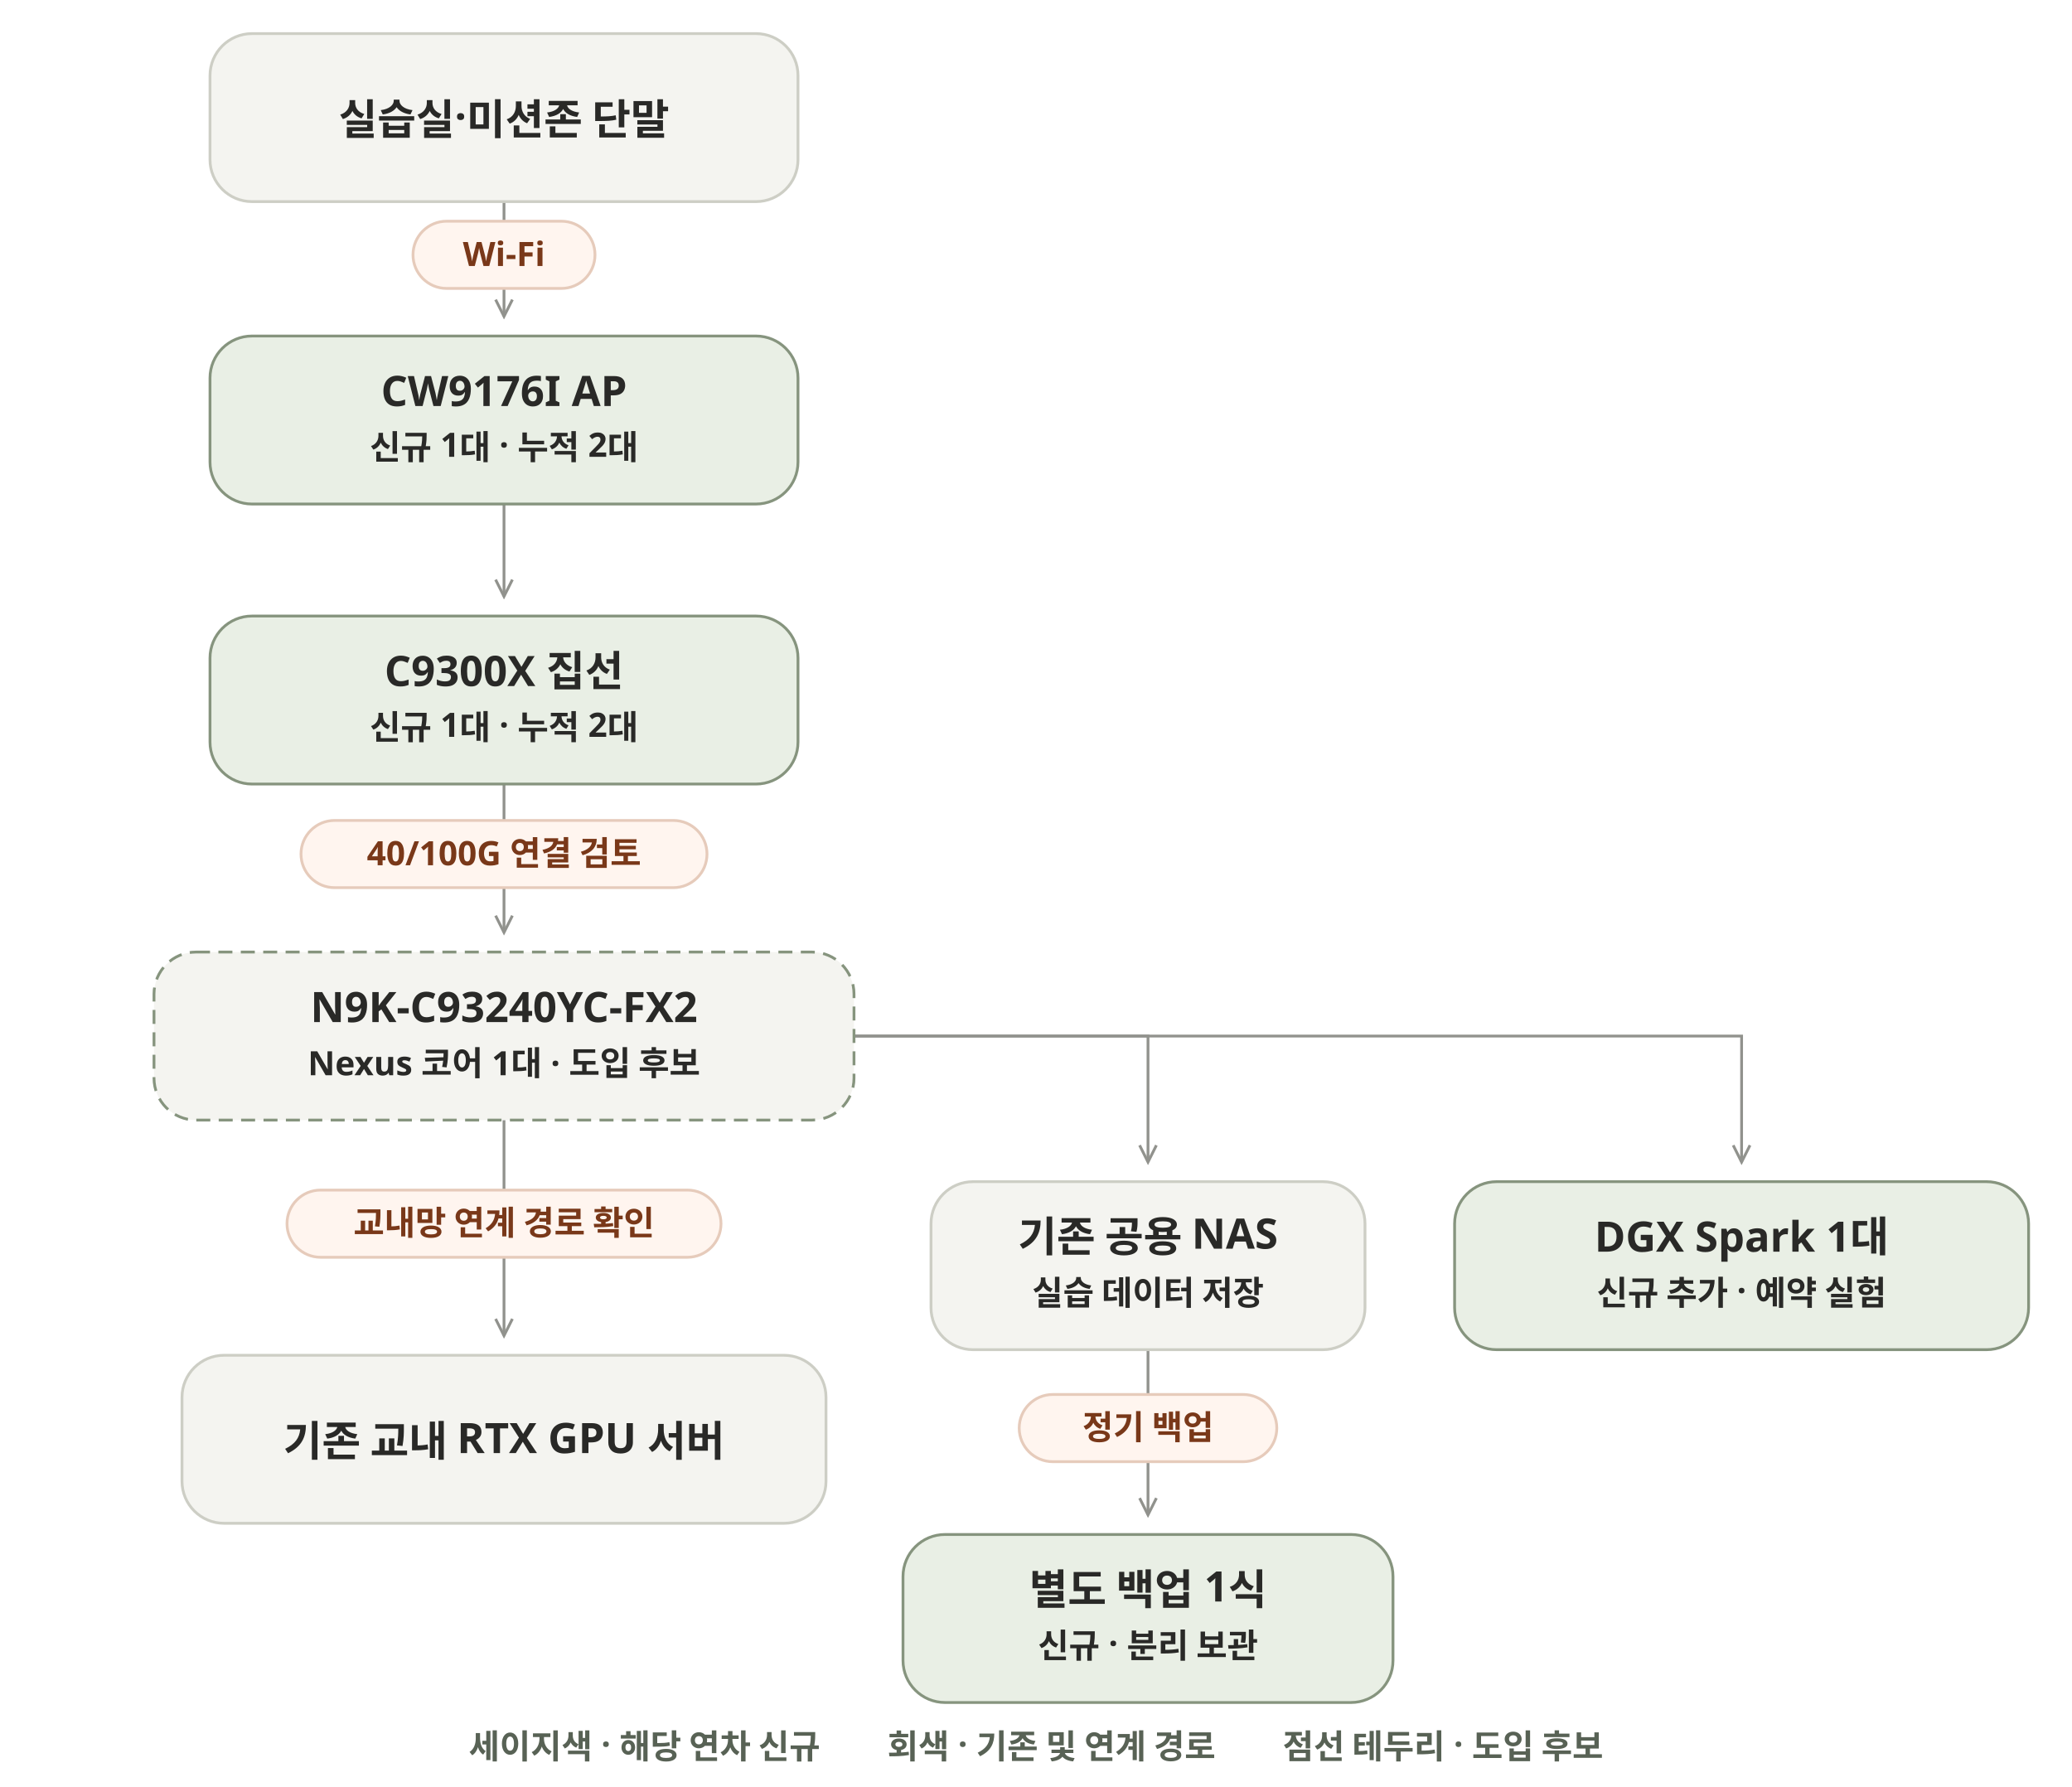
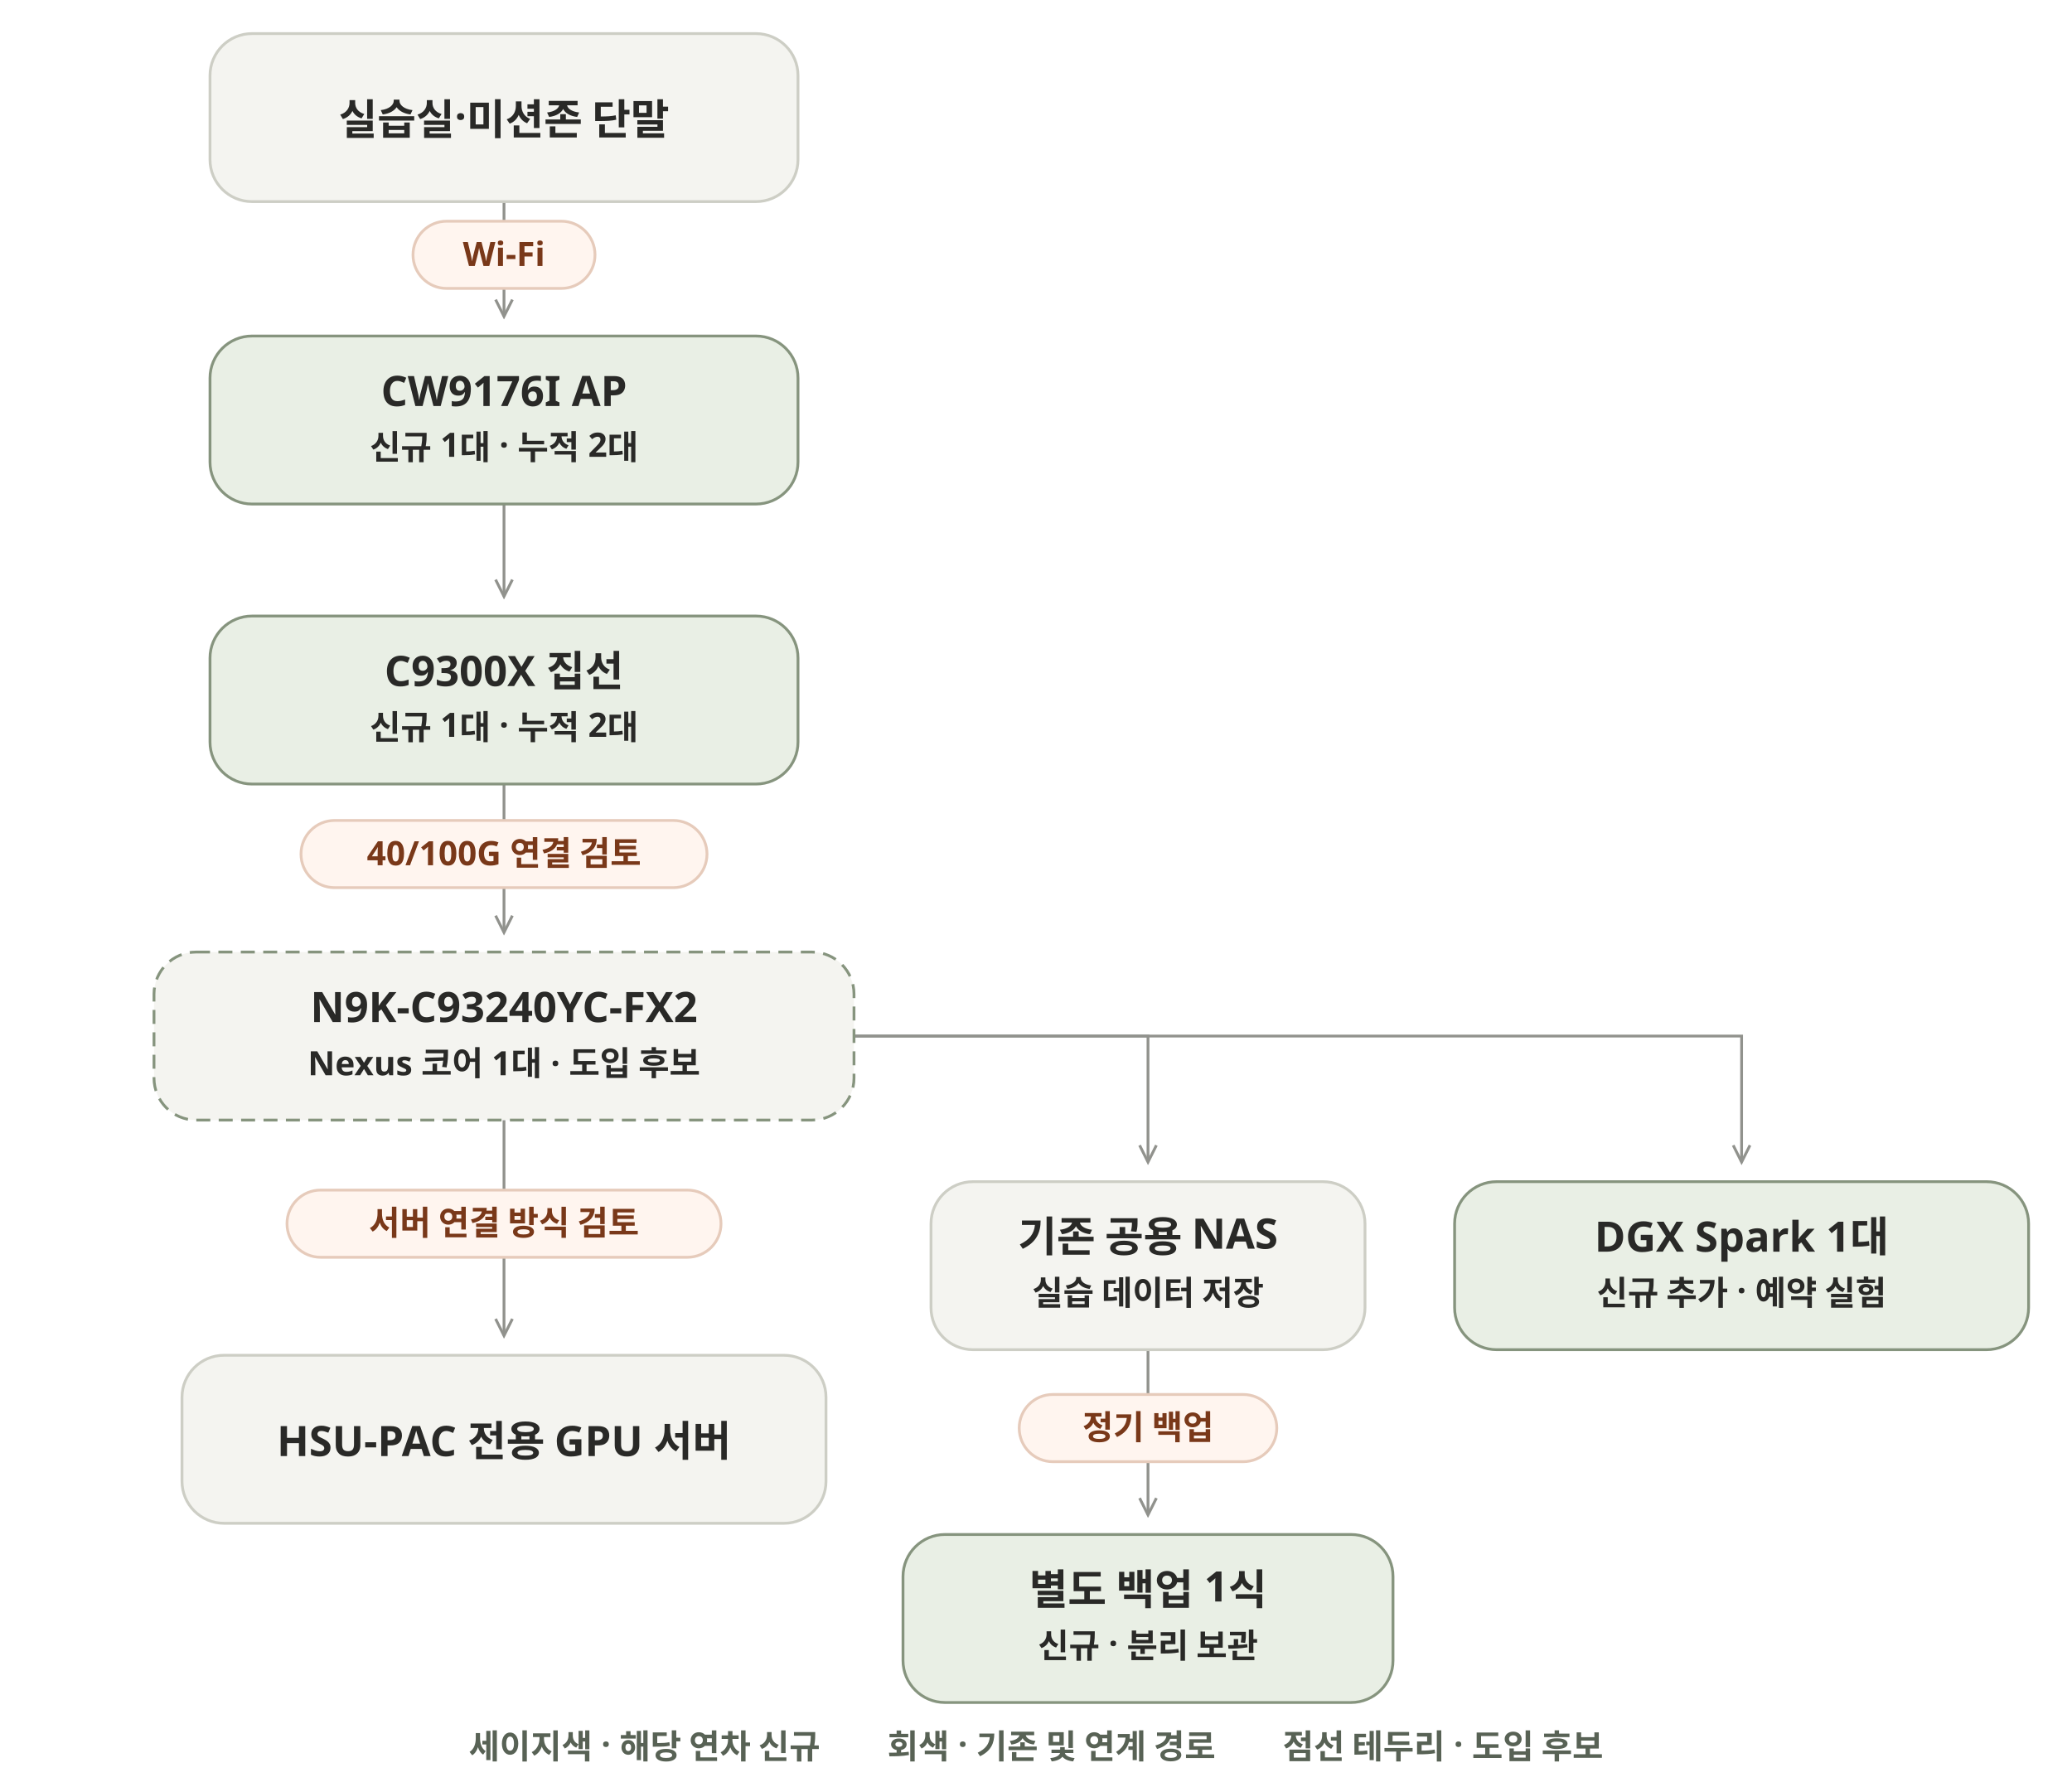
<svg xmlns="http://www.w3.org/2000/svg" viewBox="0 0 740 638" role="img" aria-label="2차년도 GPU 접속 구성도">
  <defs>
    <marker id="arrow" markerWidth="8" markerHeight="8" refX="7" refY="4" orient="auto">
      <path d="M1 1L7 4L1 7" fill="none" stroke="#91928d" />
    </marker>
  </defs>
  <g font-family="system-ui, Apple SD Gothic Neo, sans-serif" font-size="15" font-weight="600" text-anchor="middle" fill="#292927">
    <path d="M180 72V113" fill="none" stroke="#91928d" marker-end="url(#arrow)" />
    <path d="M180 180V213" fill="none" stroke="#91928d" marker-end="url(#arrow)" />
    <path d="M180 280V333" fill="none" stroke="#91928d" marker-end="url(#arrow)" />
    <path d="M180 400V477" fill="none" stroke="#91928d" marker-end="url(#arrow)" />
    <path d="M305 370H410V415" fill="none" stroke="#91928d" marker-end="url(#arrow)" />
    <path d="M410 482V541" fill="none" stroke="#91928d" marker-end="url(#arrow)" />
    <path d="M305 370H622V415" fill="none" stroke="#91928d" marker-end="url(#arrow)" />
    <rect x="75" y="12" width="210" height="60" rx="15" fill="#f4f4f0" stroke="#cdcec5" />
    <text x="180" y="48">실습실·미션존 단말</text>
    <rect x="75" y="120" width="210" height="60" rx="15" fill="#e9efe5" stroke="#86947e" />
    <text x="180" y="145">CW9176I AP</text>
    <text x="180" y="164" font-size="12">신규 1대 · 누적 2대</text>
    <rect x="75" y="220" width="210" height="60" rx="15" fill="#e9efe5" stroke="#86947e" />
    <text x="180" y="245">C9300X 집선</text>
    <text x="180" y="264" font-size="12">신규 1대 · 누적 2대</text>
    <rect x="55" y="340" width="250" height="60" rx="15" fill="#f4f4f0" stroke="#86947e" stroke-dasharray="5 3" />
    <text x="180" y="365">N9K-C93240YC-FX2</text>
    <text x="180" y="384" font-size="12">Nexus 코어 1대 · 도입 후보</text>
    <rect x="65" y="484" width="230" height="60" rx="15" fill="#f4f4f0" stroke="#cdcec5" />
-     <text x="180" y="520">기존 교내 RTX GPU 서버</text>
+     <text x="180" y="520">HSU-PAC 전용 GPU 서버</text>
    <rect x="332.5" y="422" width="155" height="60" rx="15" fill="#f4f4f0" stroke="#cdcec5" />
    <text x="410" y="447">기존 공용 NAS</text>
    <text x="410" y="466" font-size="12">실습 데이터 저장</text>
    <rect x="322.5" y="548" width="175" height="60" rx="15" fill="#e9efe5" stroke="#86947e" />
    <text x="410" y="573">별도 백업 1식</text>
    <text x="410" y="592" font-size="12">신규 · 분리 보관</text>
    <rect x="519.5" y="422" width="205" height="60" rx="15" fill="#e9efe5" stroke="#86947e" />
    <text x="622" y="447">DGX Spark 1대</text>
    <text x="622" y="466" font-size="12">신규 추가 · 예약 실험</text>
    <rect x="147.5" y="79" width="65" height="24" rx="12" fill="#fff5ef" stroke="#e6cbbb" />
    <text x="180" y="95" fill="#793819" font-size="12">Wi-Fi</text>
    <rect x="107.5" y="293" width="145" height="24" rx="12" fill="#fff5ef" stroke="#e6cbbb" />
    <text x="180" y="309" fill="#793819" font-size="12">40/100G 연결 검토</text>
    <rect x="102.5" y="425" width="155" height="24" rx="12" fill="#fff5ef" stroke="#e6cbbb" />
-     <text x="180" y="441" fill="#793819" font-size="12">교내망 연계 경로 확인</text>
+     <text x="180" y="441" fill="#793819" font-size="12">서버 연결 방식 검토</text>
    <rect x="364" y="498" width="92" height="24" rx="12" fill="#fff5ef" stroke="#e6cbbb" />
    <text x="410" y="514" fill="#793819" font-size="12">정기 백업</text>
    <text x="370" y="628" font-size="12" fill="#586255">세이지색 · 해당 연차 신규　　회색 · 기존 및 연계 경로　　점선 테두리 · 도입 후보</text>
  </g>
</svg>
